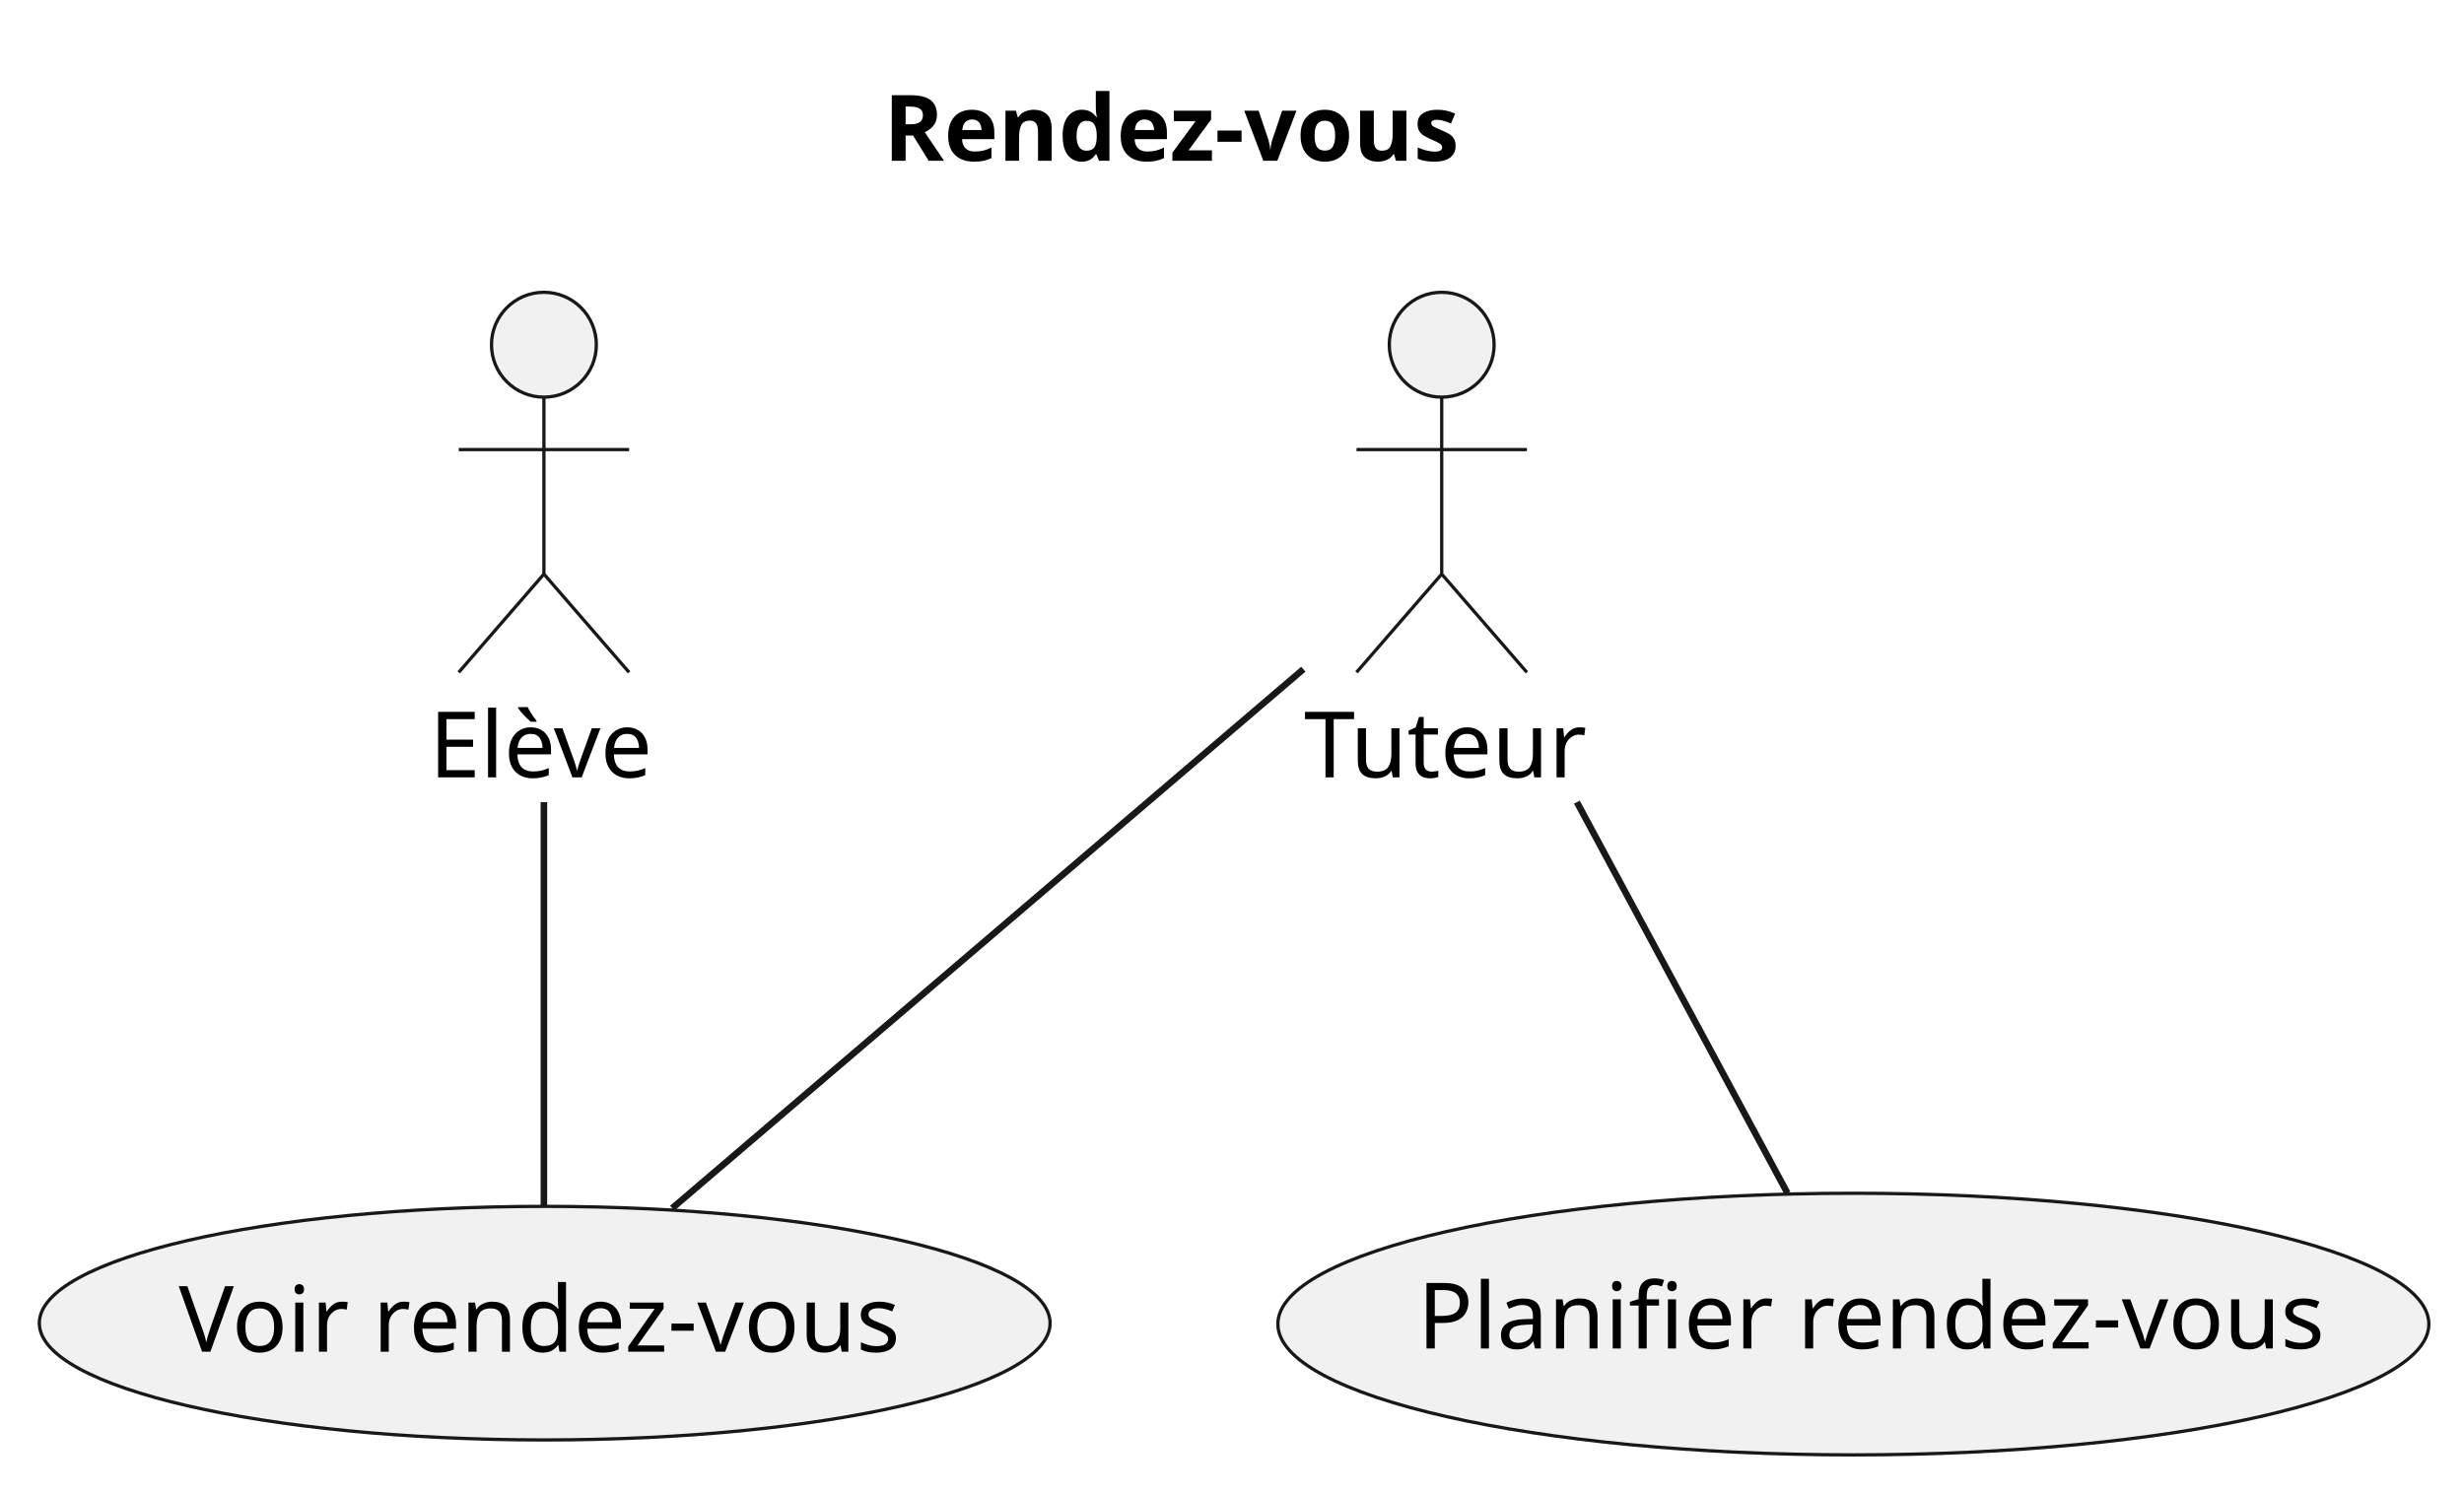
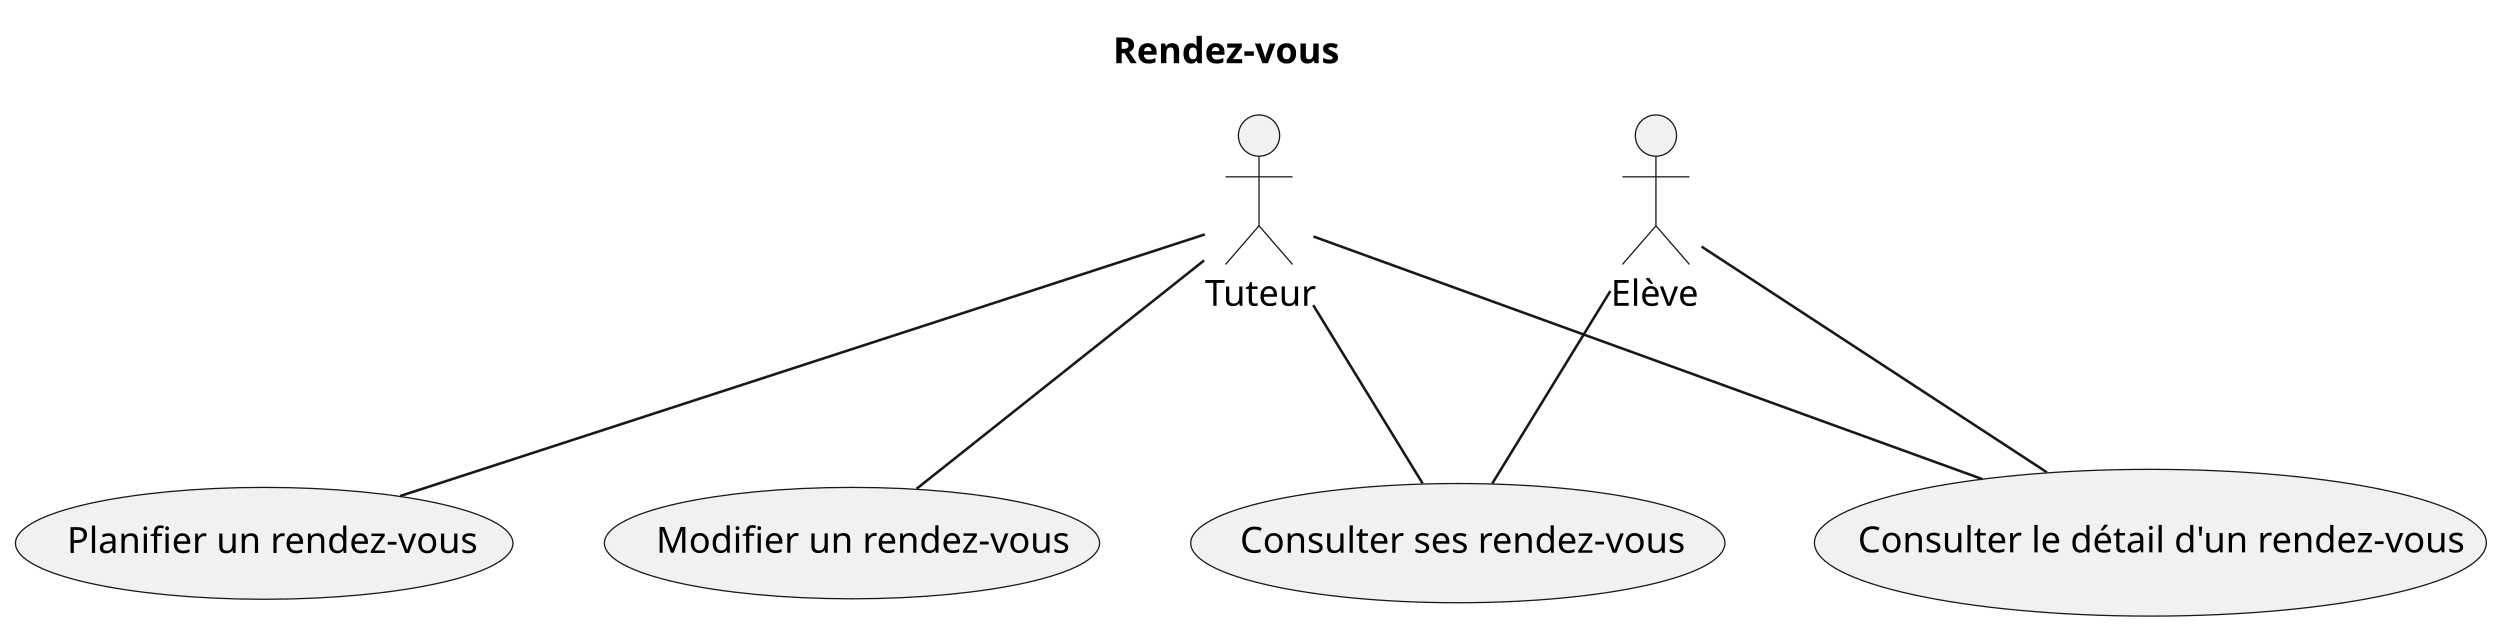
- <svg xmlns="http://www.w3.org/2000/svg" contentStyleType="text/css" height="228px" preserveAspectRatio="none" style="width:376px;height:228px;background:#FFFFFF;" version="1.1" viewBox="0 0 376 228" width="376px" zoomAndPan="magnify">
+ <svg xmlns="http://www.w3.org/2000/svg" contentStyleType="text/css" height="245px" preserveAspectRatio="none" style="width:970px;height:245px;background:#FFFFFF;" version="1.1" viewBox="0 0 970 245" width="970px" zoomAndPan="magnify">
  <defs />
  <g>
-     <text fill="#000000" font-family="sans-serif" font-size="14" font-weight="bold" lengthAdjust="spacing" textLength="93" x="134.819" y="24.533">Rendez-vous</text>
+     <text fill="#000000" font-family="sans-serif" font-size="14" font-weight="bold" lengthAdjust="spacing" textLength="93" x="431.851" y="24.533">Rendez-vous</text>
+     <g id="elem_tutor">
+       <ellipse cx="488.5" cy="52.609" fill="#F1F1F1" rx="8" ry="8" style="stroke:#181818;stroke-width:0.5;" />
+       <path d="M488.5,60.609 L488.5,87.609 M475.5,68.609 L501.5,68.609 M488.5,87.609 L475.5,102.609 M488.5,87.609 L501.5,102.609 " fill="none" style="stroke:#181818;stroke-width:0.5;" />
+       <text fill="#000000" font-family="sans-serif" font-size="14" lengthAdjust="spacing" textLength="42" x="467.5" y="118.643">Tuteur</text>
+     </g>
    <g id="elem_student">
-       <ellipse cx="83" cy="52.609" fill="#F1F1F1" rx="8" ry="8" style="stroke:#181818;stroke-width:0.5;" />
-       <path d="M83,60.609 L83,87.609 M70,68.609 L96,68.609 M83,87.609 L70,102.609 M83,87.609 L96,102.609 " fill="none" style="stroke:#181818;stroke-width:0.5;" />
-       <text fill="#000000" font-family="sans-serif" font-size="14" lengthAdjust="spacing" textLength="35" x="65.5" y="118.643">Elève</text>
-     </g>
-     <g id="elem_tutor">
-       <ellipse cx="220" cy="52.609" fill="#F1F1F1" rx="8" ry="8" style="stroke:#181818;stroke-width:0.5;" />
-       <path d="M220,60.609 L220,87.609 M207,68.609 L233,68.609 M220,87.609 L207,102.609 M220,87.609 L233,102.609 " fill="none" style="stroke:#181818;stroke-width:0.5;" />
-       <text fill="#000000" font-family="sans-serif" font-size="14" lengthAdjust="spacing" textLength="42" x="199" y="118.643">Tuteur</text>
+       <ellipse cx="642.5" cy="52.609" fill="#F1F1F1" rx="8" ry="8" style="stroke:#181818;stroke-width:0.5;" />
+       <path d="M642.5,60.609 L642.5,87.609 M629.5,68.609 L655.5,68.609 M642.5,87.609 L629.5,102.609 M642.5,87.609 L655.5,102.609 " fill="none" style="stroke:#181818;stroke-width:0.5;" />
+       <text fill="#000000" font-family="sans-serif" font-size="14" lengthAdjust="spacing" textLength="35" x="625" y="118.643">Elève</text>
    </g>
    <g id="elem_plan_appointment">
-       <ellipse cx="282.819" cy="202.073" fill="#F1F1F1" rx="87.819" ry="19.964" style="stroke:#181818;stroke-width:0.5;" />
-       <text fill="#000000" font-family="sans-serif" font-size="14" lengthAdjust="spacing" textLength="133" x="216.319" y="205.802">Planifier rendez-vous</text>
+       <ellipse cx="102.511" cy="210.812" fill="#F1F1F1" rx="96.511" ry="21.702" style="stroke:#181818;stroke-width:0.5;" />
+       <text fill="#000000" font-family="sans-serif" font-size="14" lengthAdjust="spacing" textLength="153" x="26.011" y="214.54">Planifier un rendez-vous</text>
+     </g>
+     <g id="elem_update_appointment">
+       <ellipse cx="330.57" cy="210.723" fill="#F1F1F1" rx="96.07" ry="21.614" style="stroke:#181818;stroke-width:0.5;" />
+       <text fill="#000000" font-family="sans-serif" font-size="14" lengthAdjust="spacing" textLength="152" x="254.57" y="214.452">Modifier un rendez-vous</text>
+     </g>
+     <g id="elem_see_appointments">
+       <ellipse cx="565.639" cy="210.737" fill="#F1F1F1" rx="103.639" ry="23.128" style="stroke:#181818;stroke-width:0.5;" />
+       <text fill="#000000" font-family="sans-serif" font-size="14" lengthAdjust="spacing" textLength="169" x="481.139" y="214.466">Consulter ses rendez-vous</text>
    </g>
    <g id="elem_see_appointment">
-       <ellipse cx="83.12" cy="201.933" fill="#F1F1F1" rx="77.12" ry="17.824" style="stroke:#181818;stroke-width:0.5;" />
-       <text fill="#000000" font-family="sans-serif" font-size="14" lengthAdjust="spacing" textLength="107" x="27.278" y="206.295">Voir rendez-vous</text>
+       <ellipse cx="834.351" cy="210.58" fill="#F1F1F1" rx="130.351" ry="28.47" style="stroke:#181818;stroke-width:0.5;" />
+       <text fill="#000000" font-family="sans-serif" font-size="14" lengthAdjust="spacing" textLength="227" x="720.851" y="214.308">Consulter le détail d'un rendez-vous</text>
    </g>
    <g id="link_tutor_plan_appointment">
-       <path d="M240.63,122.419 C251.39,142.409 264.09,165.989 272.76,182.089 " fill="none" id="tutor-plan_appointment" style="stroke:#181818;stroke-width:1.0;" />
+       <path d="M467.47,90.949 C408.71,110.049 241.46,164.429 155.27,192.449 " fill="none" id="tutor-plan_appointment" style="stroke:#181818;stroke-width:1.0;" />
+     </g>
+     <g id="link_tutor_update_appointment">
+       <path d="M467.19,101.039 C438.22,124.049 386.47,165.149 355.63,189.649 " fill="none" id="tutor-update_appointment" style="stroke:#181818;stroke-width:1.0;" />
+     </g>
+     <g id="link_tutor_see_appointments">
+       <path d="M509.54,118.399 C523.08,140.469 540.27,168.479 552,187.609 " fill="none" id="tutor-see_appointments" style="stroke:#181818;stroke-width:1.0;" />
    </g>
    <g id="link_tutor_see_appointment">
-       <path d="M198.89,102.129 C172.62,124.569 128.11,162.579 102.58,184.389 " fill="none" id="tutor-see_appointment" style="stroke:#181818;stroke-width:1.0;" />
+       <path d="M509.62,91.769 C560.17,110.109 689.78,157.119 769.17,185.909 " fill="none" id="tutor-see_appointment" style="stroke:#181818;stroke-width:1.0;" />
+     </g>
+     <g id="link_student_see_appointments">
+       <path d="M624.83,112.899 C610.89,135.629 591.73,166.849 579,187.599 " fill="none" id="student-see_appointments" style="stroke:#181818;stroke-width:1.0;" />
    </g>
    <g id="link_student_see_appointment">
-       <path d="M83,122.419 C83,143.209 83,167.889 83,183.989 " fill="none" id="student-see_appointment" style="stroke:#181818;stroke-width:1.0;" />
+       <path d="M660.22,95.689 C690.48,115.469 752.86,156.249 794.19,183.259 " fill="none" id="student-see_appointment" style="stroke:#181818;stroke-width:1.0;" />
    </g>
  </g>
</svg>
